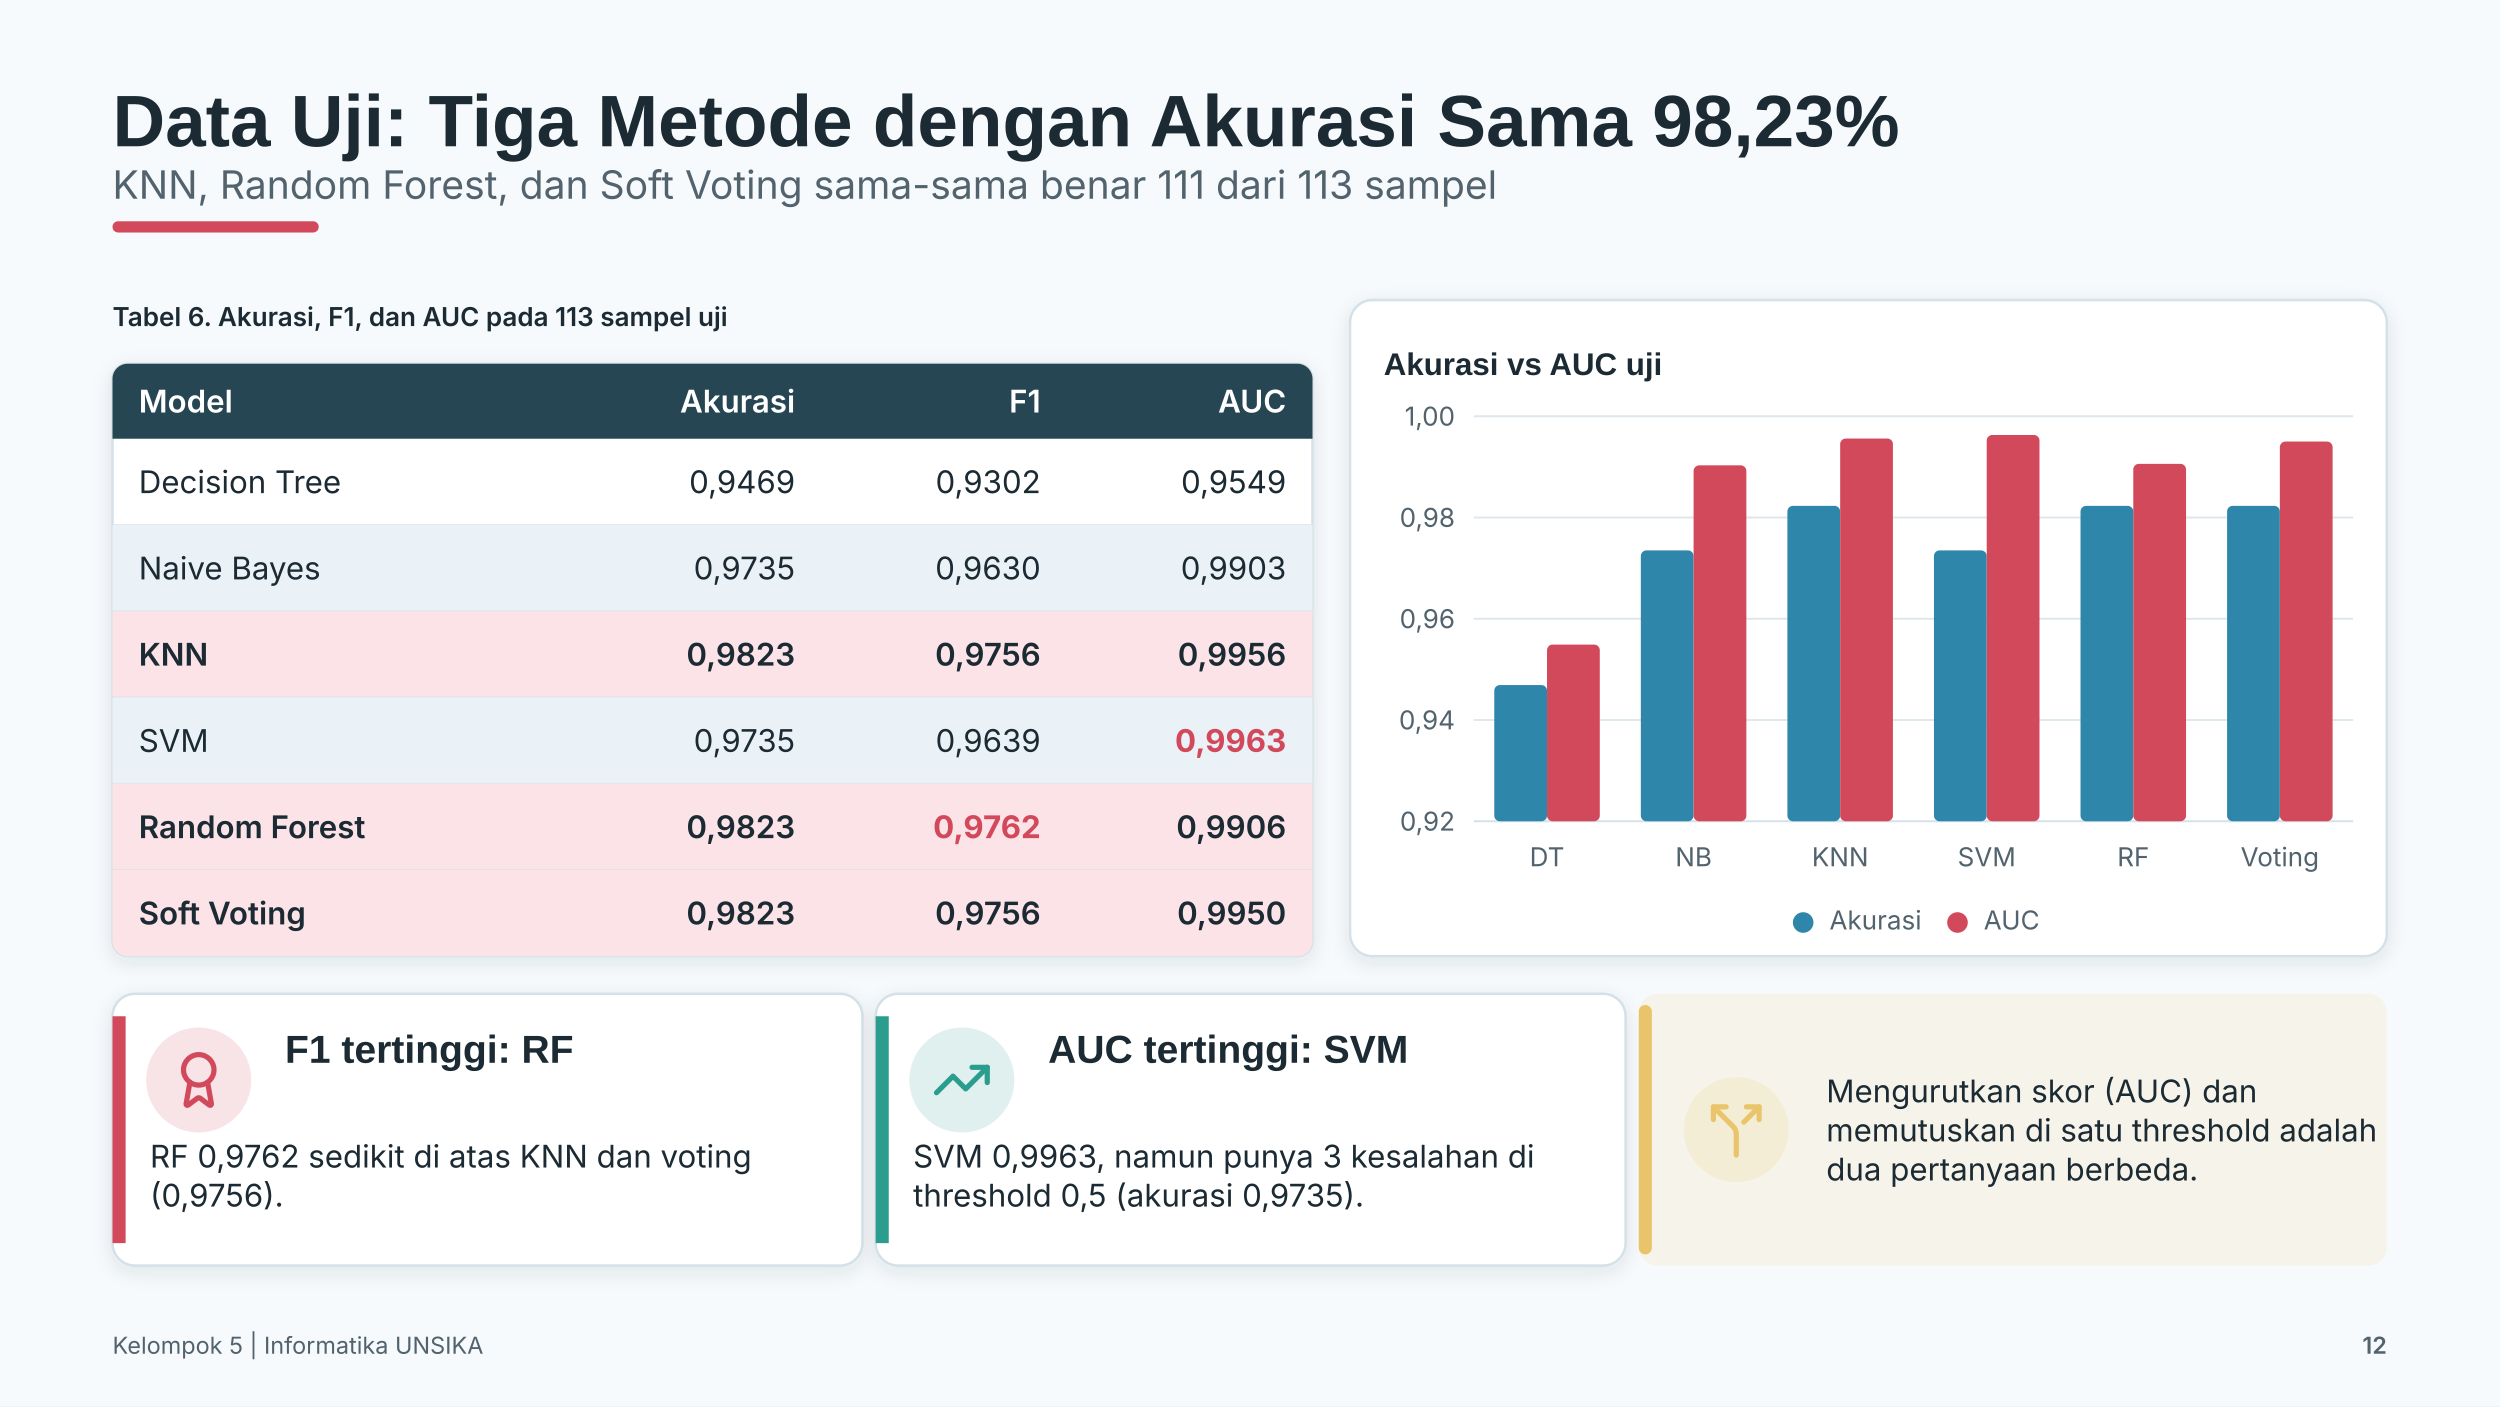
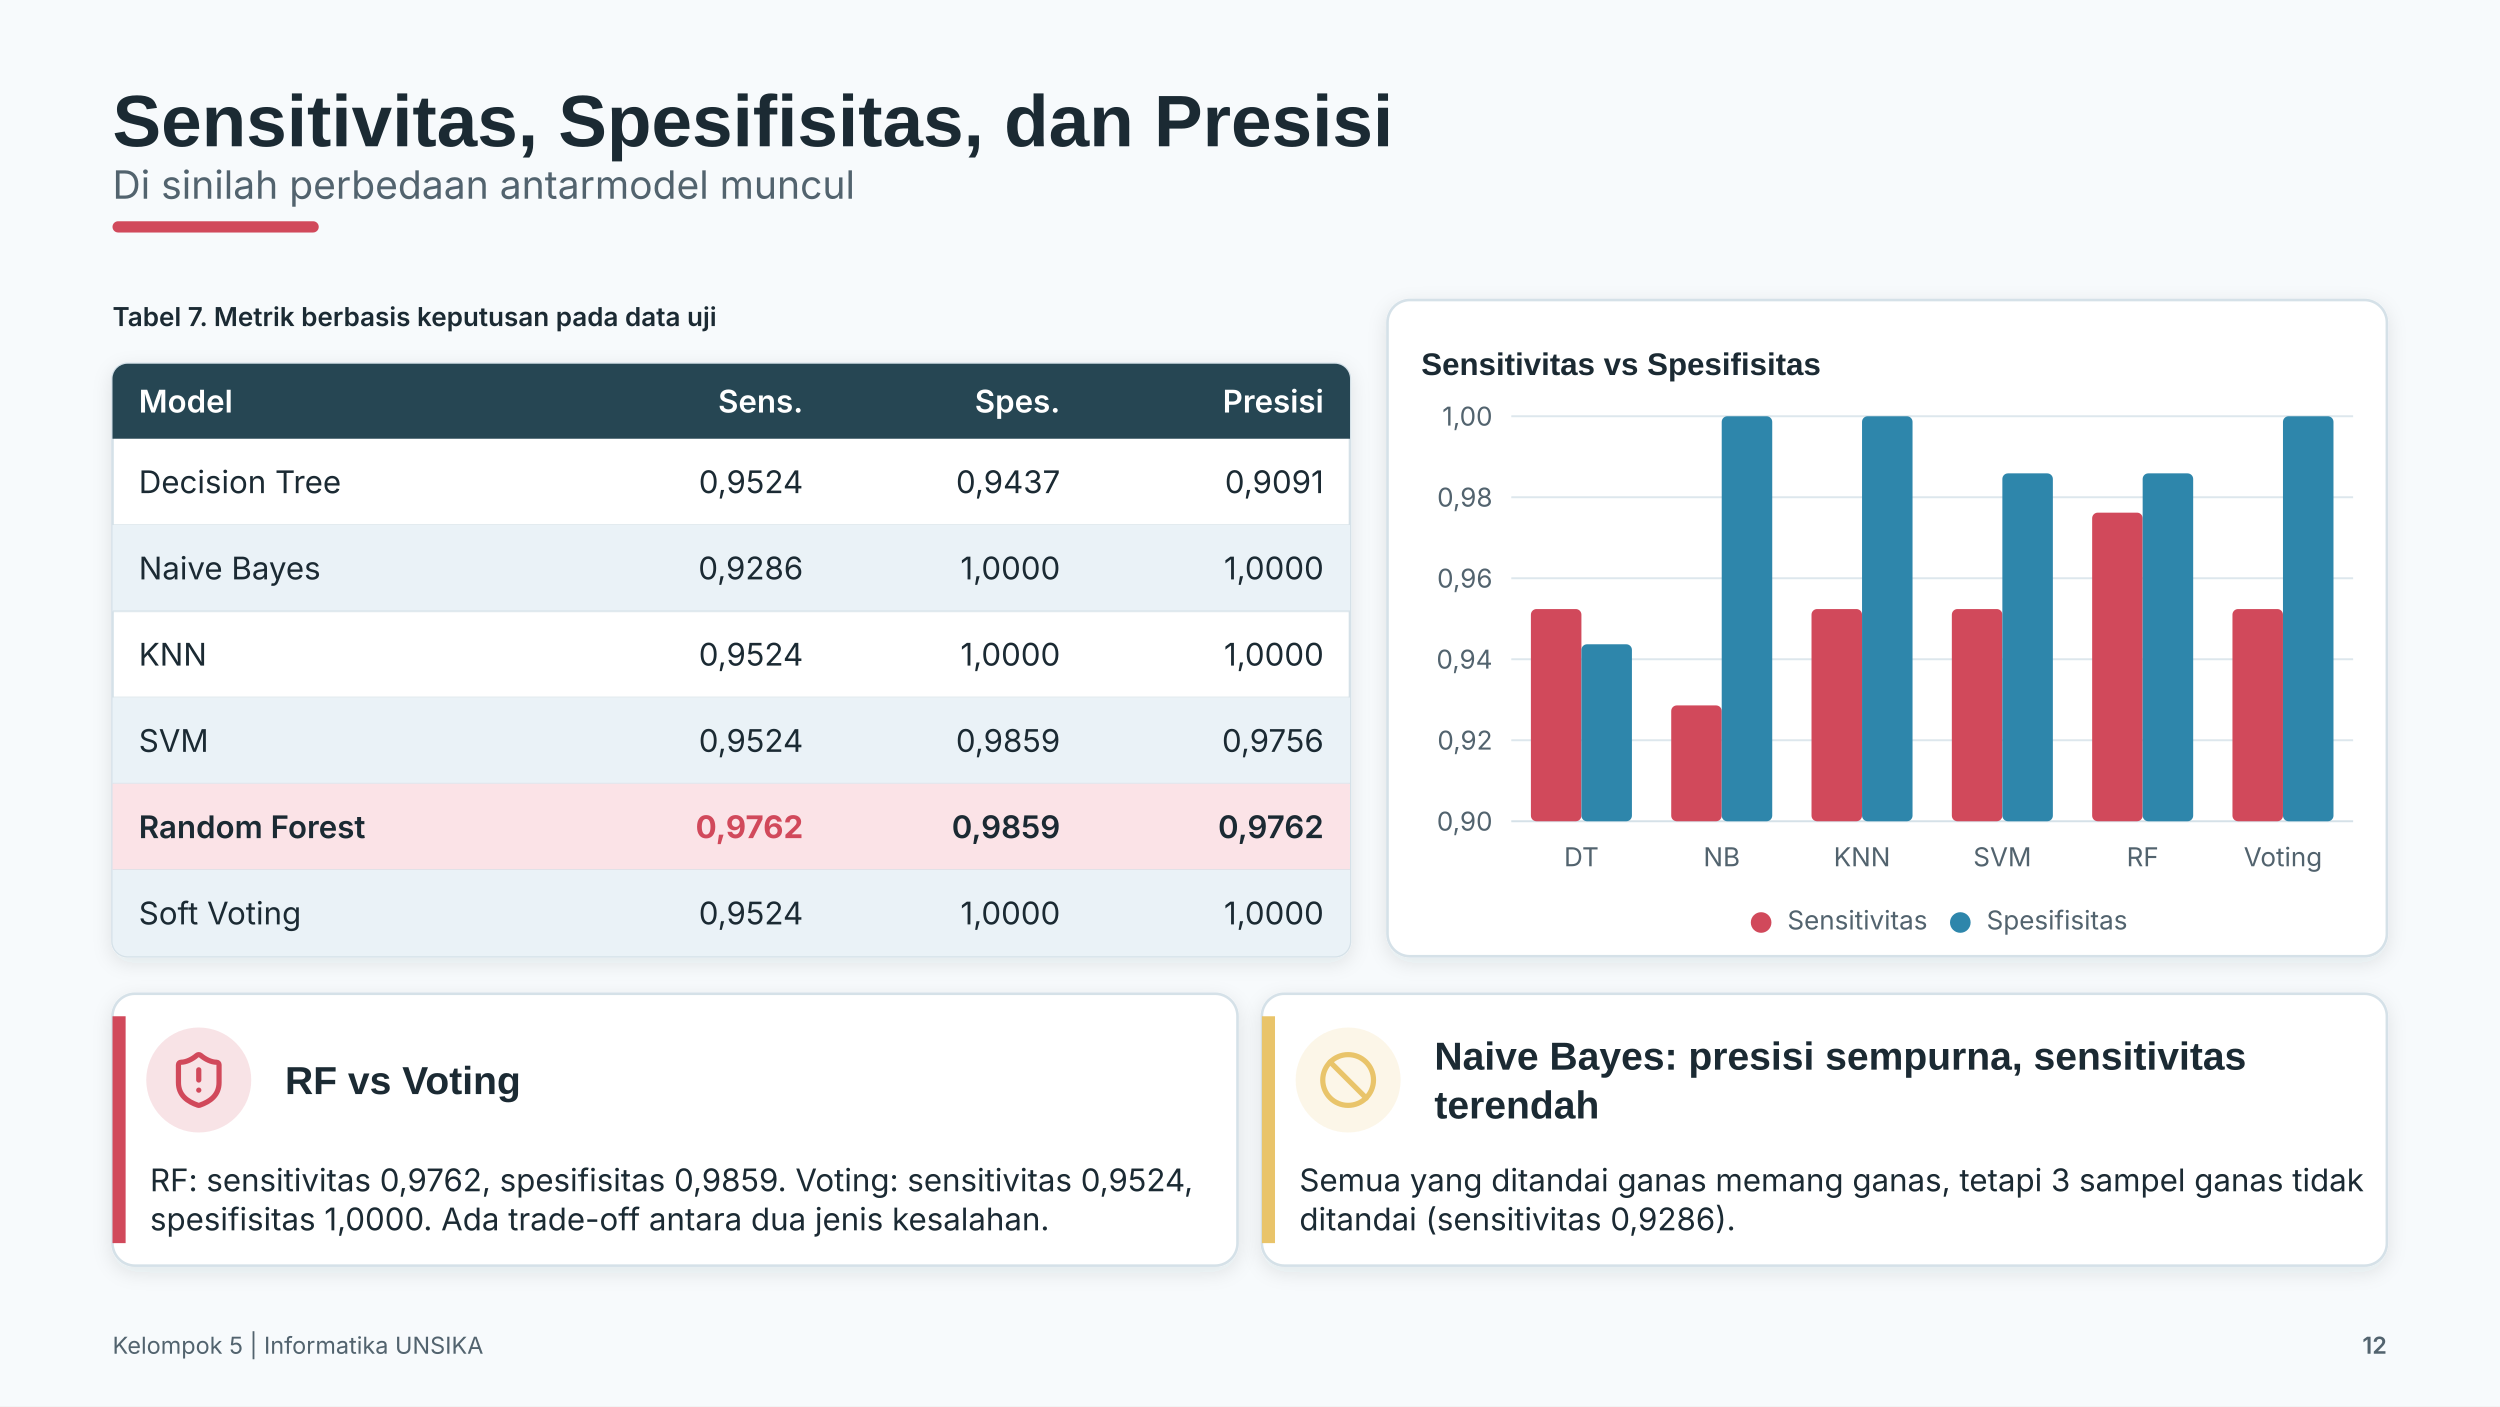
<svg xmlns="http://www.w3.org/2000/svg" width="1333.33" height="750.00" viewBox="0 0 1333.33 750.00">
  <defs>
    <filter id="soft" x="-20%" y="-20%" width="140%" height="140%">
      <feDropShadow dx="0" dy="3" stdDeviation="5" flood-color="#1B2A33" flood-opacity="0.10" />
    </filter>
  </defs>
  <rect x="0.00" y="0.00" width="1333.33" height="750.00" fill="#F7FAFC" />
-   <text x="60.00" y="78.00" font-family="'Poppins','Calibri',Arial,sans-serif" font-size="38.89" font-weight="700" fill="#1B2A33">Data Uji: Tiga Metode dengan Akurasi Sama 98,23%</text>
-   <text x="60.00" y="106.00" font-family="'Inter','Calibri',Arial,sans-serif" font-size="20.83" font-weight="400" fill="#52636E">KNN, Random Forest, dan Soft Voting sama-sama benar 111 dari 113 sampel</text>
+   <text x="60.00" y="78.00" font-family="'Poppins','Calibri',Arial,sans-serif" font-size="38.89" font-weight="700" fill="#1B2A33">Sensitivitas, Spesifisitas, dan Presisi</text>
+   <text x="60.00" y="106.00" font-family="'Inter','Calibri',Arial,sans-serif" font-size="20.83" font-weight="400" fill="#52636E">Di sinilah perbedaan antarmodel muncul</text>
  <rect x="60.00" y="118.00" width="110.00" height="6.00" fill="#D1495B" rx="3.00" />
-   <text x="60.00" y="173.89" font-family="'Inter','Calibri',Arial,sans-serif" font-size="13.89" font-weight="600" fill="#1B2A33">Tabel 6. Akurasi, F1, dan AUC pada 113 sampel uji</text>
+   <text x="60.00" y="173.89" font-family="'Inter','Calibri',Arial,sans-serif" font-size="13.89" font-weight="600" fill="#1B2A33">Tabel 7. Metrik berbasis keputusan pada data uji</text>
  <clipPath id="tbl60_160">
-     <rect x="60.00" y="194.00" width="640.00" height="316.00" rx="8" />
+     <rect x="60.00" y="194.00" width="660.00" height="316.00" rx="8" />
  </clipPath>
-   <rect x="60.00" y="194.00" width="640.00" height="316.00" fill="#FFFFFF" rx="8.00" stroke="#D5E1E8" stroke-width="1.39" filter="url(#soft)" />
+   <rect x="60.00" y="194.00" width="660.00" height="316.00" fill="#FFFFFF" rx="8.00" stroke="#D5E1E8" stroke-width="1.39" filter="url(#soft)" />
  <g clip-path="url(#tbl60_160)">
-     <rect x="60.00" y="194.00" width="640.00" height="40.00" fill="#264653" />
+     <rect x="60.00" y="194.00" width="660.00" height="40.00" fill="#264653" />
    <text x="74.00" y="220.00" font-family="'Inter','Calibri',Arial,sans-serif" font-size="16.67" font-weight="600" fill="#FFFFFF">Model</text>
-     <text x="424.08" y="220.00" font-family="'Inter','Calibri',Arial,sans-serif" font-size="16.67" font-weight="600" fill="#FFFFFF" text-anchor="end">Akurasi</text>
-     <text x="555.04" y="220.00" font-family="'Inter','Calibri',Arial,sans-serif" font-size="16.67" font-weight="600" fill="#FFFFFF" text-anchor="end">F1</text>
-     <text x="686.00" y="220.00" font-family="'Inter','Calibri',Arial,sans-serif" font-size="16.67" font-weight="600" fill="#FFFFFF" text-anchor="end">AUC</text>
+     <text x="428.36" y="220.00" font-family="'Inter','Calibri',Arial,sans-serif" font-size="16.67" font-weight="600" fill="#FFFFFF" text-anchor="end">Sens.</text>
+     <text x="565.46" y="220.00" font-family="'Inter','Calibri',Arial,sans-serif" font-size="16.67" font-weight="600" fill="#FFFFFF" text-anchor="end">Spes.</text>
+     <text x="706.00" y="220.00" font-family="'Inter','Calibri',Arial,sans-serif" font-size="16.67" font-weight="600" fill="#FFFFFF" text-anchor="end">Presisi</text>
    <text x="74.00" y="263.00" font-family="'Inter','Calibri',Arial,sans-serif" font-size="16.67" font-weight="400" fill="#1B2A33">Decision Tree</text>
-     <text x="424.08" y="263.00" font-family="'Inter','Calibri',Arial,sans-serif" font-size="16.67" font-weight="400" fill="#1B2A33" text-anchor="end">0,9469</text>
-     <text x="555.04" y="263.00" font-family="'Inter','Calibri',Arial,sans-serif" font-size="16.67" font-weight="400" fill="#1B2A33" text-anchor="end">0,9302</text>
-     <text x="686.00" y="263.00" font-family="'Inter','Calibri',Arial,sans-serif" font-size="16.67" font-weight="400" fill="#1B2A33" text-anchor="end">0,9549</text>
-     <line x1="60.00" y1="280.00" x2="700.00" y2="280.00" stroke="#D5E1E8" stroke-width="1.04" opacity="0.7" />
-     <rect x="60.00" y="280.00" width="640.00" height="46.00" fill="#EAF2F7" />
+     <text x="428.36" y="263.00" font-family="'Inter','Calibri',Arial,sans-serif" font-size="16.67" font-weight="400" fill="#1B2A33" text-anchor="end">0,9524</text>
+     <text x="565.46" y="263.00" font-family="'Inter','Calibri',Arial,sans-serif" font-size="16.67" font-weight="400" fill="#1B2A33" text-anchor="end">0,9437</text>
+     <text x="706.00" y="263.00" font-family="'Inter','Calibri',Arial,sans-serif" font-size="16.67" font-weight="400" fill="#1B2A33" text-anchor="end">0,9091</text>
+     <line x1="60.00" y1="280.00" x2="720.00" y2="280.00" stroke="#D5E1E8" stroke-width="1.04" opacity="0.7" />
+     <rect x="60.00" y="280.00" width="660.00" height="46.00" fill="#EAF2F7" />
    <text x="74.00" y="309.00" font-family="'Inter','Calibri',Arial,sans-serif" font-size="16.67" font-weight="400" fill="#1B2A33">Naive Bayes</text>
-     <text x="424.08" y="309.00" font-family="'Inter','Calibri',Arial,sans-serif" font-size="16.67" font-weight="400" fill="#1B2A33" text-anchor="end">0,9735</text>
-     <text x="555.04" y="309.00" font-family="'Inter','Calibri',Arial,sans-serif" font-size="16.67" font-weight="400" fill="#1B2A33" text-anchor="end">0,9630</text>
-     <text x="686.00" y="309.00" font-family="'Inter','Calibri',Arial,sans-serif" font-size="16.67" font-weight="400" fill="#1B2A33" text-anchor="end">0,9903</text>
-     <line x1="60.00" y1="326.00" x2="700.00" y2="326.00" stroke="#D5E1E8" stroke-width="1.04" opacity="0.7" />
-     <rect x="60.00" y="326.00" width="640.00" height="46.00" fill="#FBE3E7" />
-     <text x="74.00" y="355.00" font-family="'Inter','Calibri',Arial,sans-serif" font-size="16.67" font-weight="600" fill="#1B2A33">KNN</text>
-     <text x="424.08" y="355.00" font-family="'Inter','Calibri',Arial,sans-serif" font-size="16.67" font-weight="600" fill="#1B2A33" text-anchor="end">0,9823</text>
-     <text x="555.04" y="355.00" font-family="'Inter','Calibri',Arial,sans-serif" font-size="16.67" font-weight="600" fill="#1B2A33" text-anchor="end">0,9756</text>
-     <text x="686.00" y="355.00" font-family="'Inter','Calibri',Arial,sans-serif" font-size="16.67" font-weight="600" fill="#1B2A33" text-anchor="end">0,9956</text>
-     <line x1="60.00" y1="372.00" x2="700.00" y2="372.00" stroke="#D5E1E8" stroke-width="1.04" opacity="0.7" />
-     <rect x="60.00" y="372.00" width="640.00" height="46.00" fill="#EAF2F7" />
+     <text x="428.36" y="309.00" font-family="'Inter','Calibri',Arial,sans-serif" font-size="16.67" font-weight="400" fill="#1B2A33" text-anchor="end">0,9286</text>
+     <text x="565.46" y="309.00" font-family="'Inter','Calibri',Arial,sans-serif" font-size="16.67" font-weight="400" fill="#1B2A33" text-anchor="end">1,0000</text>
+     <text x="706.00" y="309.00" font-family="'Inter','Calibri',Arial,sans-serif" font-size="16.67" font-weight="400" fill="#1B2A33" text-anchor="end">1,0000</text>
+     <line x1="60.00" y1="326.00" x2="720.00" y2="326.00" stroke="#D5E1E8" stroke-width="1.04" opacity="0.7" />
+     <text x="74.00" y="355.00" font-family="'Inter','Calibri',Arial,sans-serif" font-size="16.67" font-weight="400" fill="#1B2A33">KNN</text>
+     <text x="428.36" y="355.00" font-family="'Inter','Calibri',Arial,sans-serif" font-size="16.67" font-weight="400" fill="#1B2A33" text-anchor="end">0,9524</text>
+     <text x="565.46" y="355.00" font-family="'Inter','Calibri',Arial,sans-serif" font-size="16.67" font-weight="400" fill="#1B2A33" text-anchor="end">1,0000</text>
+     <text x="706.00" y="355.00" font-family="'Inter','Calibri',Arial,sans-serif" font-size="16.67" font-weight="400" fill="#1B2A33" text-anchor="end">1,0000</text>
+     <line x1="60.00" y1="372.00" x2="720.00" y2="372.00" stroke="#D5E1E8" stroke-width="1.04" opacity="0.7" />
+     <rect x="60.00" y="372.00" width="660.00" height="46.00" fill="#EAF2F7" />
    <text x="74.00" y="401.00" font-family="'Inter','Calibri',Arial,sans-serif" font-size="16.67" font-weight="400" fill="#1B2A33">SVM</text>
-     <text x="424.08" y="401.00" font-family="'Inter','Calibri',Arial,sans-serif" font-size="16.67" font-weight="400" fill="#1B2A33" text-anchor="end">0,9735</text>
-     <text x="555.04" y="401.00" font-family="'Inter','Calibri',Arial,sans-serif" font-size="16.67" font-weight="400" fill="#1B2A33" text-anchor="end">0,9639</text>
-     <text x="686.00" y="401.00" font-family="'Inter','Calibri',Arial,sans-serif" font-size="16.67" font-weight="700" fill="#D1495B" text-anchor="end">0,9963</text>
-     <line x1="60.00" y1="418.00" x2="700.00" y2="418.00" stroke="#D5E1E8" stroke-width="1.04" opacity="0.7" />
-     <rect x="60.00" y="418.00" width="640.00" height="46.00" fill="#FBE3E7" />
+     <text x="428.36" y="401.00" font-family="'Inter','Calibri',Arial,sans-serif" font-size="16.67" font-weight="400" fill="#1B2A33" text-anchor="end">0,9524</text>
+     <text x="565.46" y="401.00" font-family="'Inter','Calibri',Arial,sans-serif" font-size="16.67" font-weight="400" fill="#1B2A33" text-anchor="end">0,9859</text>
+     <text x="706.00" y="401.00" font-family="'Inter','Calibri',Arial,sans-serif" font-size="16.67" font-weight="400" fill="#1B2A33" text-anchor="end">0,9756</text>
+     <line x1="60.00" y1="418.00" x2="720.00" y2="418.00" stroke="#D5E1E8" stroke-width="1.04" opacity="0.7" />
+     <rect x="60.00" y="418.00" width="660.00" height="46.00" fill="#FBE3E7" />
    <text x="74.00" y="447.00" font-family="'Inter','Calibri',Arial,sans-serif" font-size="16.67" font-weight="600" fill="#1B2A33">Random Forest</text>
-     <text x="424.08" y="447.00" font-family="'Inter','Calibri',Arial,sans-serif" font-size="16.67" font-weight="600" fill="#1B2A33" text-anchor="end">0,9823</text>
-     <text x="555.04" y="447.00" font-family="'Inter','Calibri',Arial,sans-serif" font-size="16.67" font-weight="700" fill="#D1495B" text-anchor="end">0,9762</text>
-     <text x="686.00" y="447.00" font-family="'Inter','Calibri',Arial,sans-serif" font-size="16.67" font-weight="600" fill="#1B2A33" text-anchor="end">0,9906</text>
-     <line x1="60.00" y1="464.00" x2="700.00" y2="464.00" stroke="#D5E1E8" stroke-width="1.04" opacity="0.7" />
-     <rect x="60.00" y="464.00" width="640.00" height="46.00" fill="#FBE3E7" />
-     <text x="74.00" y="493.00" font-family="'Inter','Calibri',Arial,sans-serif" font-size="16.67" font-weight="600" fill="#1B2A33">Soft Voting</text>
-     <text x="424.08" y="493.00" font-family="'Inter','Calibri',Arial,sans-serif" font-size="16.67" font-weight="600" fill="#1B2A33" text-anchor="end">0,9823</text>
-     <text x="555.04" y="493.00" font-family="'Inter','Calibri',Arial,sans-serif" font-size="16.67" font-weight="600" fill="#1B2A33" text-anchor="end">0,9756</text>
-     <text x="686.00" y="493.00" font-family="'Inter','Calibri',Arial,sans-serif" font-size="16.67" font-weight="600" fill="#1B2A33" text-anchor="end">0,9950</text>
+     <text x="428.36" y="447.00" font-family="'Inter','Calibri',Arial,sans-serif" font-size="16.67" font-weight="700" fill="#D1495B" text-anchor="end">0,9762</text>
+     <text x="565.46" y="447.00" font-family="'Inter','Calibri',Arial,sans-serif" font-size="16.67" font-weight="600" fill="#1B2A33" text-anchor="end">0,9859</text>
+     <text x="706.00" y="447.00" font-family="'Inter','Calibri',Arial,sans-serif" font-size="16.67" font-weight="600" fill="#1B2A33" text-anchor="end">0,9762</text>
+     <line x1="60.00" y1="464.00" x2="720.00" y2="464.00" stroke="#D5E1E8" stroke-width="1.04" opacity="0.7" />
+     <rect x="60.00" y="464.00" width="660.00" height="46.00" fill="#EAF2F7" />
+     <text x="74.00" y="493.00" font-family="'Inter','Calibri',Arial,sans-serif" font-size="16.67" font-weight="400" fill="#1B2A33">Soft Voting</text>
+     <text x="428.36" y="493.00" font-family="'Inter','Calibri',Arial,sans-serif" font-size="16.67" font-weight="400" fill="#1B2A33" text-anchor="end">0,9524</text>
+     <text x="565.46" y="493.00" font-family="'Inter','Calibri',Arial,sans-serif" font-size="16.67" font-weight="400" fill="#1B2A33" text-anchor="end">1,0000</text>
+     <text x="706.00" y="493.00" font-family="'Inter','Calibri',Arial,sans-serif" font-size="16.67" font-weight="400" fill="#1B2A33" text-anchor="end">1,0000</text>
  </g>
-   <rect x="720.00" y="160.00" width="553.00" height="350.00" fill="#FFFFFF" rx="12.00" stroke="#D5E1E8" stroke-width="1.39" filter="url(#soft)" />
-   <text x="738.00" y="200.00" font-family="'Poppins','Calibri',Arial,sans-serif" font-size="16.67" font-weight="600" fill="#1B2A33">Akurasi vs AUC uji</text>
-   <line x1="786.00" y1="438.00" x2="1255.00" y2="438.00" stroke="#D5E1E8" stroke-width="1.04" opacity="1" />
-   <text x="776.00" y="443.00" font-family="'Inter','Calibri',Arial,sans-serif" font-size="13.89" font-weight="400" fill="#52636E" text-anchor="end">0,92</text>
-   <line x1="786.00" y1="384.00" x2="1255.00" y2="384.00" stroke="#D5E1E8" stroke-width="1.04" opacity="0.8" />
-   <text x="776.00" y="389.00" font-family="'Inter','Calibri',Arial,sans-serif" font-size="13.89" font-weight="400" fill="#52636E" text-anchor="end">0,94</text>
-   <line x1="786.00" y1="330.00" x2="1255.00" y2="330.00" stroke="#D5E1E8" stroke-width="1.04" opacity="0.8" />
-   <text x="776.00" y="335.00" font-family="'Inter','Calibri',Arial,sans-serif" font-size="13.89" font-weight="400" fill="#52636E" text-anchor="end">0,96</text>
-   <line x1="786.00" y1="276.00" x2="1255.00" y2="276.00" stroke="#D5E1E8" stroke-width="1.04" opacity="0.8" />
-   <text x="776.00" y="281.00" font-family="'Inter','Calibri',Arial,sans-serif" font-size="13.89" font-weight="400" fill="#52636E" text-anchor="end">0,98</text>
-   <line x1="786.00" y1="222.00" x2="1255.00" y2="222.00" stroke="#D5E1E8" stroke-width="1.04" opacity="0.8" />
-   <text x="776.00" y="227.00" font-family="'Inter','Calibri',Arial,sans-serif" font-size="13.89" font-weight="400" fill="#52636E" text-anchor="end">1,00</text>
-   <rect x="796.94" y="365.37" width="28.14" height="72.63" fill="#2E86AB" rx="3.00" />
-   <rect x="825.08" y="343.77" width="28.14" height="94.23" fill="#D1495B" rx="3.00" />
-   <text x="825.08" y="462.00" font-family="'Inter','Calibri',Arial,sans-serif" font-size="13.89" font-weight="400" fill="#52636E" text-anchor="middle">DT</text>
-   <rect x="875.11" y="293.55" width="28.14" height="144.45" fill="#2E86AB" rx="3.00" />
-   <rect x="903.25" y="248.19" width="28.14" height="189.81" fill="#D1495B" rx="3.00" />
-   <text x="903.25" y="462.00" font-family="'Inter','Calibri',Arial,sans-serif" font-size="13.89" font-weight="400" fill="#52636E" text-anchor="middle">NB</text>
-   <rect x="953.28" y="269.79" width="28.14" height="168.21" fill="#2E86AB" rx="3.00" />
-   <rect x="981.42" y="233.88" width="28.14" height="204.12" fill="#D1495B" rx="3.00" />
-   <text x="981.42" y="462.00" font-family="'Inter','Calibri',Arial,sans-serif" font-size="13.89" font-weight="400" fill="#52636E" text-anchor="middle">KNN</text>
-   <rect x="1031.44" y="293.55" width="28.14" height="144.45" fill="#2E86AB" rx="3.00" />
-   <rect x="1059.58" y="231.99" width="28.14" height="206.01" fill="#D1495B" rx="3.00" />
-   <text x="1059.58" y="462.00" font-family="'Inter','Calibri',Arial,sans-serif" font-size="13.89" font-weight="400" fill="#52636E" text-anchor="middle">SVM</text>
-   <rect x="1109.61" y="269.79" width="28.14" height="168.21" fill="#2E86AB" rx="3.00" />
-   <rect x="1137.75" y="247.38" width="28.14" height="190.62" fill="#D1495B" rx="3.00" />
-   <text x="1137.75" y="462.00" font-family="'Inter','Calibri',Arial,sans-serif" font-size="13.89" font-weight="400" fill="#52636E" text-anchor="middle">RF</text>
-   <rect x="1187.78" y="269.79" width="28.14" height="168.21" fill="#2E86AB" rx="3.00" />
-   <rect x="1215.92" y="235.50" width="28.14" height="202.50" fill="#D1495B" rx="3.00" />
-   <text x="1215.92" y="462.00" font-family="'Inter','Calibri',Arial,sans-serif" font-size="13.89" font-weight="400" fill="#52636E" text-anchor="middle">Voting</text>
-   <circle cx="961.69" cy="492.00" r="5.50" fill="#2E86AB" />
-   <text x="975.69" y="495.70" font-family="'Inter','Calibri',Arial,sans-serif" font-size="13.89" font-weight="400" fill="#52636E">Akurasi</text>
-   <circle cx="1043.99" cy="492.00" r="5.50" fill="#D1495B" />
-   <text x="1057.99" y="495.70" font-family="'Inter','Calibri',Arial,sans-serif" font-size="13.89" font-weight="400" fill="#52636E">AUC</text>
-   <rect x="60.00" y="530.00" width="400.00" height="145.00" fill="#FFFFFF" rx="12.00" stroke="#D5E1E8" stroke-width="1.39" filter="url(#soft)" />
+   <rect x="740.00" y="160.00" width="533.00" height="350.00" fill="#FFFFFF" rx="12.00" stroke="#D5E1E8" stroke-width="1.39" filter="url(#soft)" />
+   <text x="758.00" y="200.00" font-family="'Poppins','Calibri',Arial,sans-serif" font-size="16.67" font-weight="600" fill="#1B2A33">Sensitivitas vs Spesifisitas</text>
+   <line x1="806.00" y1="438.00" x2="1255.00" y2="438.00" stroke="#D5E1E8" stroke-width="1.04" opacity="1" />
+   <text x="796.00" y="443.00" font-family="'Inter','Calibri',Arial,sans-serif" font-size="13.89" font-weight="400" fill="#52636E" text-anchor="end">0,90</text>
+   <line x1="806.00" y1="394.80" x2="1255.00" y2="394.80" stroke="#D5E1E8" stroke-width="1.04" opacity="0.8" />
+   <text x="796.00" y="399.80" font-family="'Inter','Calibri',Arial,sans-serif" font-size="13.89" font-weight="400" fill="#52636E" text-anchor="end">0,92</text>
+   <line x1="806.00" y1="351.60" x2="1255.00" y2="351.60" stroke="#D5E1E8" stroke-width="1.04" opacity="0.8" />
+   <text x="796.00" y="356.60" font-family="'Inter','Calibri',Arial,sans-serif" font-size="13.89" font-weight="400" fill="#52636E" text-anchor="end">0,94</text>
+   <line x1="806.00" y1="308.40" x2="1255.00" y2="308.40" stroke="#D5E1E8" stroke-width="1.04" opacity="0.8" />
+   <text x="796.00" y="313.40" font-family="'Inter','Calibri',Arial,sans-serif" font-size="13.89" font-weight="400" fill="#52636E" text-anchor="end">0,96</text>
+   <line x1="806.00" y1="265.20" x2="1255.00" y2="265.20" stroke="#D5E1E8" stroke-width="1.04" opacity="0.8" />
+   <text x="796.00" y="270.20" font-family="'Inter','Calibri',Arial,sans-serif" font-size="13.89" font-weight="400" fill="#52636E" text-anchor="end">0,98</text>
+   <line x1="806.00" y1="222.00" x2="1255.00" y2="222.00" stroke="#D5E1E8" stroke-width="1.04" opacity="0.8" />
+   <text x="796.00" y="227.00" font-family="'Inter','Calibri',Arial,sans-serif" font-size="13.89" font-weight="400" fill="#52636E" text-anchor="end">1,00</text>
+   <rect x="816.48" y="324.82" width="26.94" height="113.18" fill="#D1495B" rx="3.00" />
+   <rect x="843.42" y="343.61" width="26.94" height="94.39" fill="#2E86AB" rx="3.00" />
+   <text x="843.42" y="462.00" font-family="'Inter','Calibri',Arial,sans-serif" font-size="13.89" font-weight="400" fill="#52636E" text-anchor="middle">DT</text>
+   <rect x="891.31" y="376.22" width="26.94" height="61.78" fill="#D1495B" rx="3.00" />
+   <rect x="918.25" y="222.00" width="26.94" height="216.00" fill="#2E86AB" rx="3.00" />
+   <text x="918.25" y="462.00" font-family="'Inter','Calibri',Arial,sans-serif" font-size="13.89" font-weight="400" fill="#52636E" text-anchor="middle">NB</text>
+   <rect x="966.14" y="324.82" width="26.94" height="113.18" fill="#D1495B" rx="3.00" />
+   <rect x="993.08" y="222.00" width="26.94" height="216.00" fill="#2E86AB" rx="3.00" />
+   <text x="993.08" y="462.00" font-family="'Inter','Calibri',Arial,sans-serif" font-size="13.89" font-weight="400" fill="#52636E" text-anchor="middle">KNN</text>
+   <rect x="1040.98" y="324.82" width="26.94" height="113.18" fill="#D1495B" rx="3.00" />
+   <rect x="1067.92" y="252.46" width="26.94" height="185.54" fill="#2E86AB" rx="3.00" />
+   <text x="1067.92" y="462.00" font-family="'Inter','Calibri',Arial,sans-serif" font-size="13.89" font-weight="400" fill="#52636E" text-anchor="middle">SVM</text>
+   <rect x="1115.81" y="273.41" width="26.94" height="164.59" fill="#D1495B" rx="3.00" />
+   <rect x="1142.75" y="252.46" width="26.94" height="185.54" fill="#2E86AB" rx="3.00" />
+   <text x="1142.75" y="462.00" font-family="'Inter','Calibri',Arial,sans-serif" font-size="13.89" font-weight="400" fill="#52636E" text-anchor="middle">RF</text>
+   <rect x="1190.64" y="324.82" width="26.94" height="113.18" fill="#D1495B" rx="3.00" />
+   <rect x="1217.58" y="222.00" width="26.94" height="216.00" fill="#2E86AB" rx="3.00" />
+   <text x="1217.58" y="462.00" font-family="'Inter','Calibri',Arial,sans-serif" font-size="13.89" font-weight="400" fill="#52636E" text-anchor="middle">Voting</text>
+   <circle cx="939.26" cy="492.00" r="5.50" fill="#D1495B" />
+   <text x="953.26" y="495.70" font-family="'Inter','Calibri',Arial,sans-serif" font-size="13.89" font-weight="400" fill="#52636E">Sensitivitas</text>
+   <circle cx="1045.50" cy="492.00" r="5.50" fill="#2E86AB" />
+   <text x="1059.50" y="495.70" font-family="'Inter','Calibri',Arial,sans-serif" font-size="13.89" font-weight="400" fill="#52636E">Spesifisitas</text>
+   <rect x="60.00" y="530.00" width="600.00" height="145.00" fill="#FFFFFF" rx="12.00" stroke="#D5E1E8" stroke-width="1.39" filter="url(#soft)" />
  <rect x="60.00" y="542.00" width="7.00" height="121.00" fill="#D1495B" />
  <circle cx="106.00" cy="576.00" r="28.00" fill="#D1495B" fill-opacity="0.15" />
  <g transform="translate(89.76,559.76) scale(1.3533)" fill="none" stroke="#D1495B" stroke-width="2.053" stroke-linecap="round" stroke-linejoin="round">
-     <path d="m15.477 12.89 1.515 8.526a.5.5 0 0 1-.81.47l-3.58-2.687a1 1 0 0 0-1.197 0l-3.586 2.686a.5.5 0 0 1-.81-.469l1.514-8.526" />
-     <circle cx="12" cy="8" r="6" />
+     <path d="M20 13c0 5-3.5 7.5-7.66 8.95a1 1 0 0 1-.67-.01C7.5 20.5 4 18 4 13V6a1 1 0 0 1 1-1c2 0 4.5-1.2 6.24-2.72a1.17 1.17 0 0 1 1.52 0C14.51 3.81 17 5 19 5a1 1 0 0 1 1 1z" />
+     <path d="M12 8v4" />
+     <path d="M12 16h.01" />
  </g>
-   <text x="152.00" y="566.83" font-family="'Poppins','Calibri',Arial,sans-serif" font-size="20.83" font-weight="600" fill="#1B2A33">F1 tertinggi: RF</text>
-   <text x="80.00" y="622.67" font-family="'Inter','Calibri',Arial,sans-serif" font-size="16.67" font-weight="400" fill="#1B2A33">RF 0,9762 sedikit di atas KNN dan voting</text>
-   <text x="80.00" y="643.50" font-family="'Inter','Calibri',Arial,sans-serif" font-size="16.67" font-weight="400" fill="#1B2A33">(0,9756).</text>
-   <rect x="467.00" y="530.00" width="400.00" height="145.00" fill="#FFFFFF" rx="12.00" stroke="#D5E1E8" stroke-width="1.39" filter="url(#soft)" />
-   <rect x="467.00" y="542.00" width="7.00" height="121.00" fill="#2A9D8F" />
-   <circle cx="513.00" cy="576.00" r="28.00" fill="#2A9D8F" fill-opacity="0.15" />
-   <g transform="translate(496.76,559.76) scale(1.3533)" fill="none" stroke="#2A9D8F" stroke-width="2.053" stroke-linecap="round" stroke-linejoin="round">
-     <polyline points="22 7 13.5 15.5 8.5 10.5 2 17" />
-     <polyline points="16 7 22 7 22 13" />
+   <text x="152.00" y="583.50" font-family="'Poppins','Calibri',Arial,sans-serif" font-size="20.83" font-weight="600" fill="#1B2A33">RF vs Voting</text>
+   <text x="80.00" y="635.33" font-family="'Inter','Calibri',Arial,sans-serif" font-size="16.67" font-weight="400" fill="#1B2A33">RF: sensitivitas 0,9762, spesifisitas 0,9859. Voting: sensitivitas 0,9524,</text>
+   <text x="80.00" y="656.17" font-family="'Inter','Calibri',Arial,sans-serif" font-size="16.67" font-weight="400" fill="#1B2A33">spesifisitas 1,0000. Ada trade-off antara dua jenis kesalahan.</text>
+   <rect x="673.00" y="530.00" width="600.00" height="145.00" fill="#FFFFFF" rx="12.00" stroke="#D5E1E8" stroke-width="1.39" filter="url(#soft)" />
+   <rect x="673.00" y="542.00" width="7.00" height="121.00" fill="#E9C46A" />
+   <circle cx="719.00" cy="576.00" r="28.00" fill="#E9C46A" fill-opacity="0.15" />
+   <g transform="translate(702.76,559.76) scale(1.3533)" fill="none" stroke="#E9C46A" stroke-width="2.053" stroke-linecap="round" stroke-linejoin="round">
+     <circle cx="12" cy="12" r="10" />
+     <path d="m4.9 4.9 14.2 14.2" />
  </g>
-   <text x="559.00" y="566.83" font-family="'Poppins','Calibri',Arial,sans-serif" font-size="20.83" font-weight="600" fill="#1B2A33">AUC tertinggi: SVM</text>
-   <text x="487.00" y="622.67" font-family="'Inter','Calibri',Arial,sans-serif" font-size="16.67" font-weight="400" fill="#1B2A33">SVM 0,9963, namun punya 3 kesalahan di</text>
-   <text x="487.00" y="643.50" font-family="'Inter','Calibri',Arial,sans-serif" font-size="16.67" font-weight="400" fill="#1B2A33">threshold 0,5 (akurasi 0,9735).</text>
-   <rect x="874.00" y="530.00" width="399.00" height="145.00" fill="#E9C46A" rx="10.00" fill-opacity="0.12" />
-   <rect x="874.00" y="536.00" width="7.00" height="133.00" fill="#E9C46A" rx="3.50" />
-   <circle cx="926.00" cy="602.50" r="28.00" fill="#E9C46A" fill-opacity="0.15" />
-   <g transform="translate(909.76,586.26) scale(1.3533)" fill="none" stroke="#E9C46A" stroke-width="2.053" stroke-linecap="round" stroke-linejoin="round">
-     <path d="M16 3h5v5" />
-     <path d="M8 3H3v5" />
-     <path d="M12 22v-8.3a4 4 0 0 0-1.172-2.872L3 3" />
-     <path d="m15 9 6-6" />
-   </g>
-   <text x="974.00" y="587.92" font-family="'Inter','Calibri',Arial,sans-serif" font-size="16.67" font-weight="400" fill="#1B2A33">Mengurutkan skor (AUC) dan</text>
-   <text x="974.00" y="608.75" font-family="'Inter','Calibri',Arial,sans-serif" font-size="16.67" font-weight="400" fill="#1B2A33">memutuskan di satu threshold adalah</text>
-   <text x="974.00" y="629.58" font-family="'Inter','Calibri',Arial,sans-serif" font-size="16.67" font-weight="400" fill="#1B2A33">dua pertanyaan berbeda.</text>
+   <text x="765.00" y="570.48" font-family="'Poppins','Calibri',Arial,sans-serif" font-size="20.83" font-weight="600" fill="#1B2A33">Naive Bayes: presisi sempurna, sensitivitas</text>
+   <text x="765.00" y="596.52" font-family="'Poppins','Calibri',Arial,sans-serif" font-size="20.83" font-weight="600" fill="#1B2A33">terendah</text>
+   <text x="693.00" y="635.33" font-family="'Inter','Calibri',Arial,sans-serif" font-size="16.67" font-weight="400" fill="#1B2A33">Semua yang ditandai ganas memang ganas, tetapi 3 sampel ganas tidak</text>
+   <text x="693.00" y="656.17" font-family="'Inter','Calibri',Arial,sans-serif" font-size="16.67" font-weight="400" fill="#1B2A33">ditandai (sensitivitas 0,9286).</text>
  <text x="60.00" y="722.00" font-family="'Inter','Calibri',Arial,sans-serif" font-size="12.50" font-weight="400" fill="#52636E">Kelompok 5 | Informatika UNSIKA</text>
  <text x="1273.00" y="722.00" font-family="'Inter','Calibri',Arial,sans-serif" font-size="12.50" font-weight="600" fill="#52636E" text-anchor="end">12</text>
</svg>
